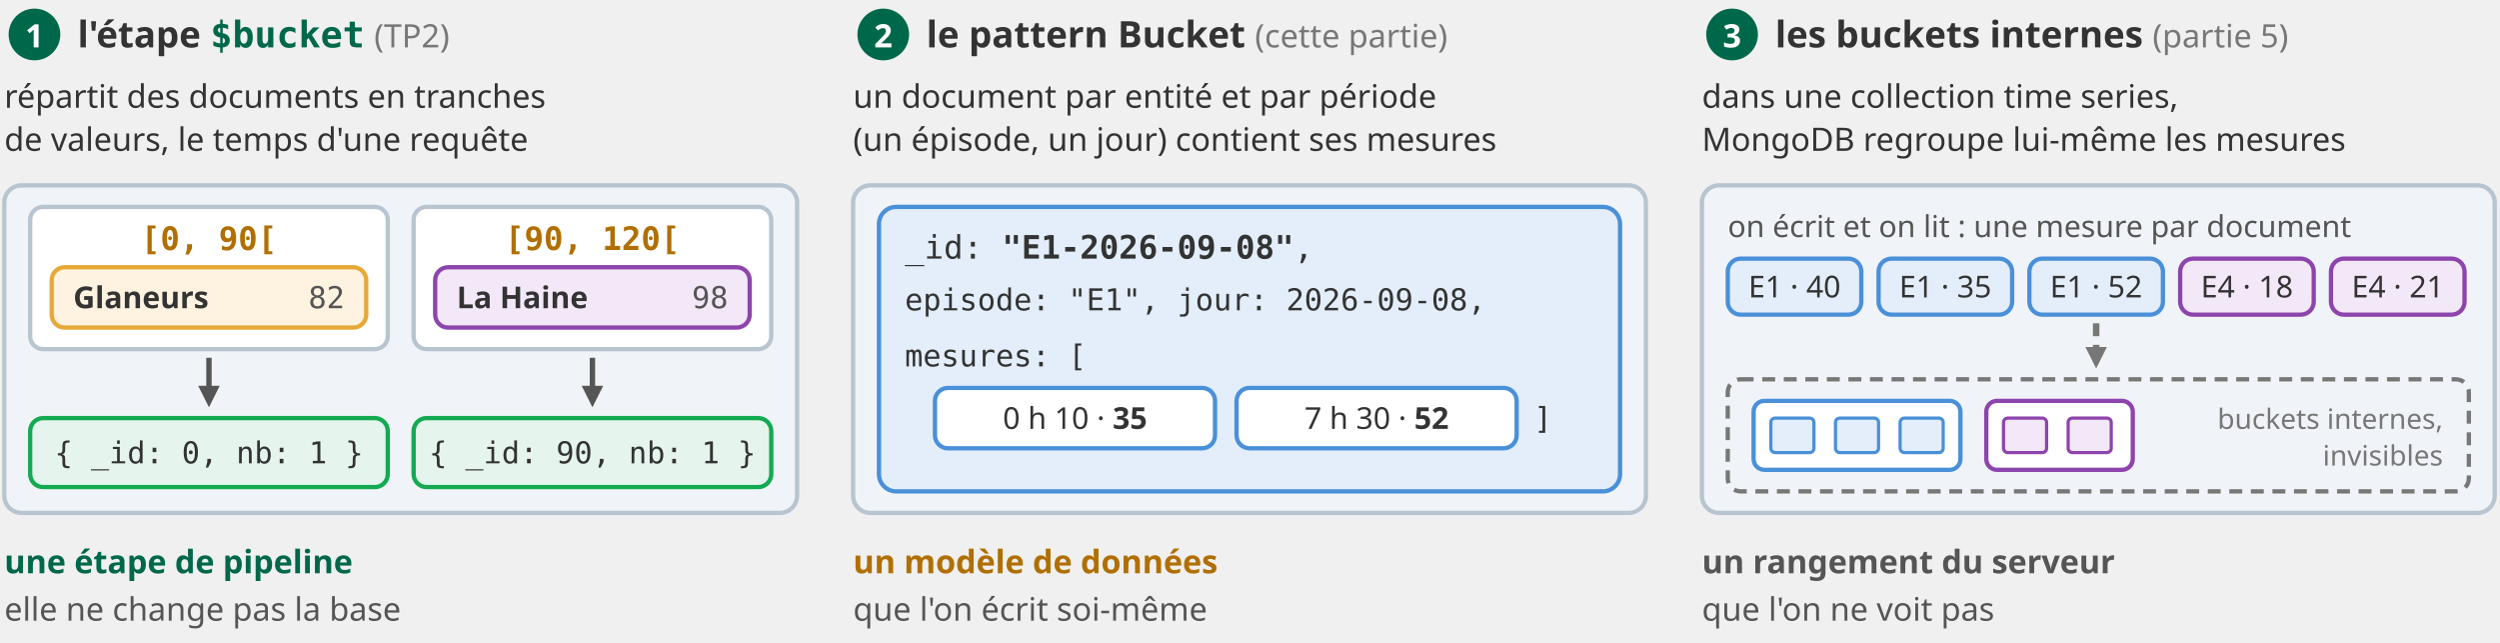
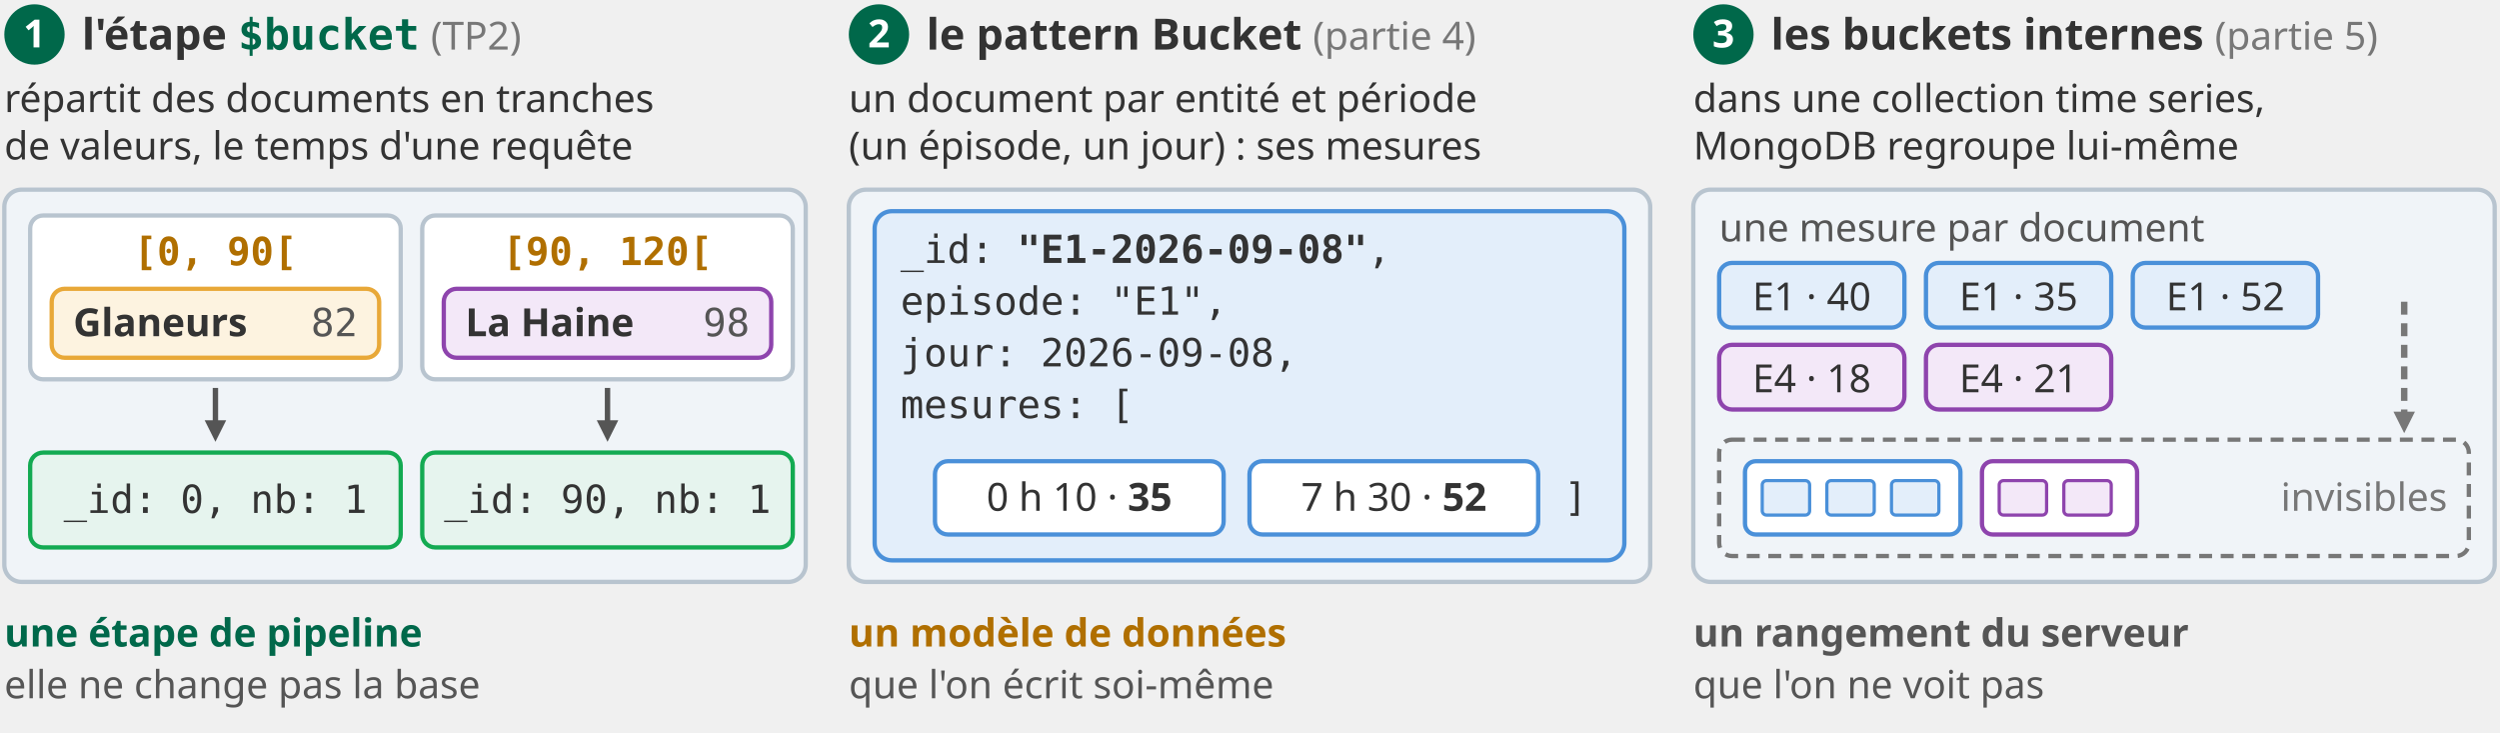
- <svg xmlns="http://www.w3.org/2000/svg" viewBox="0 0 1160 298" font-family="sans-serif" role="img" aria-labelledby="t">
+ <svg xmlns="http://www.w3.org/2000/svg" viewBox="0 0 1160 340" font-family="sans-serif" role="img" aria-labelledby="t">
  <defs>
    <marker id="fl" viewBox="0 0 10 10" refX="5" refY="5" markerWidth="10" markerHeight="10" markerUnits="userSpaceOnUse" orient="auto-start-reverse">
      <path d="M0,0 L10,5 L0,10 z" fill="#555" />
    </marker>
    <marker id="flg" viewBox="0 0 10 10" refX="5" refY="5" markerWidth="10" markerHeight="10" markerUnits="userSpaceOnUse" orient="auto-start-reverse">
      <path d="M0,0 L10,5 L0,10 z" fill="#777" />
    </marker>
  </defs>
-   <circle cx="16" cy="16" r="12" fill="#00684a" />
-   <text x="16" y="22" font-size="15" font-weight="bold" fill="#ffffff" text-anchor="middle">1</text>
-   <text x="36" y="22" font-size="17" font-weight="bold" fill="#333">l'étape <tspan font-family="monospace" fill="#00684a">$bucket</tspan>
-     <tspan font-size="15" font-weight="normal" fill="#777">(TP2)</tspan>
+   <circle cx="16" cy="16" r="14" fill="#00684a" />
+   <text x="16" y="22" font-size="18" font-weight="bold" fill="#fff" text-anchor="middle">1</text>
+   <text x="38" y="23" font-size="20" font-weight="bold" fill="#333">l'étape <tspan font-family="monospace" fill="#00684a">$bucket</tspan>
+     <tspan font-size="18" font-weight="normal" fill="#777">(TP2)</tspan>
  </text>
-   <text x="2" y="50" font-size="15" fill="#333">répartit des documents en tranches</text>
-   <text x="2" y="70" font-size="15" fill="#333">de valeurs, le temps d'une requête</text>
-   <rect x="2" y="86" width="368" height="152" rx="8" fill="#f0f4f8" stroke="#b8c4cf" stroke-width="2" />
-   <rect x="14" y="96" width="166" height="66" rx="6" fill="#ffffff" stroke="#b8c4cf" stroke-width="2" />
-   <rect x="192" y="96" width="166" height="66" rx="6" fill="#ffffff" stroke="#b8c4cf" stroke-width="2" />
-   <g font-family="monospace" font-size="15" font-weight="bold" fill="#b06f00" text-anchor="middle">
-     <text x="97" y="116">[0, 90[</text>
-     <text x="275" y="116">[90, 120[</text>
-   </g>
-   <rect x="24" y="124" width="146" height="28" rx="6" fill="#fdf3e0" stroke="#e8a838" stroke-width="2" />
-   <text x="34" y="143" font-size="14" font-weight="bold" fill="#333">Glaneurs</text>
-   <text x="160" y="143" font-family="monospace" font-size="14" fill="#555" text-anchor="end">82</text>
-   <rect x="202" y="124" width="146" height="28" rx="6" fill="#f3e8f8" stroke="#8e44ad" stroke-width="2" />
-   <text x="212" y="143" font-size="14" font-weight="bold" fill="#333">La Haine</text>
-   <text x="338" y="143" font-family="monospace" font-size="14" fill="#555" text-anchor="end">98</text>
-   <g stroke="#555" stroke-width="2.5" marker-end="url(#fl)">
-     <line x1="97" y1="166" x2="97" y2="184" />
-     <line x1="275" y1="166" x2="275" y2="184" />
-   </g>
-   <rect x="14" y="194" width="166" height="32" rx="6" fill="#e6f4ee" stroke="#13aa52" stroke-width="2" />
-   <rect x="192" y="194" width="166" height="32" rx="6" fill="#e6f4ee" stroke="#13aa52" stroke-width="2" />
-   <g font-family="monospace" font-size="14" fill="#333" text-anchor="middle">
-     <text x="97" y="215">{ _id: 0, nb: 1 }</text>
-     <text x="275" y="215">{ _id: 90, nb: 1 }</text>
-   </g>
-   <text x="2" y="266" font-size="15" font-weight="bold" fill="#00684a">une étape de pipeline</text>
-   <text x="2" y="288" font-size="15" fill="#555">elle ne change pas la base</text>
-   <circle cx="410" cy="16" r="12" fill="#00684a" />
-   <text x="410" y="22" font-size="15" font-weight="bold" fill="#ffffff" text-anchor="middle">2</text>
-   <text x="430" y="22" font-size="17" font-weight="bold" fill="#333">le pattern Bucket <tspan font-size="15" font-weight="normal" fill="#777">(cette partie)</tspan>
+   <text x="2" y="52" font-size="18" fill="#333">répartit des documents en tranches</text>
+   <text x="2" y="74" font-size="18" fill="#333">de valeurs, le temps d'une requête</text>
+   <rect x="2" y="88" width="372" height="182" rx="8" fill="#f0f4f8" stroke="#b8c4cf" stroke-width="2" />
+   <rect x="14" y="100" width="172" height="76" rx="6" fill="#ffffff" stroke="#b8c4cf" stroke-width="2" />
+   <text x="100" y="123" font-family="monospace" font-size="18" font-weight="bold" fill="#b06f00" text-anchor="middle">[0, 90[</text>
+   <rect x="24" y="134" width="152" height="32" rx="6" fill="#fdf3e0" stroke="#e8a838" stroke-width="2" />
+   <text x="34" y="156" font-size="18" font-weight="bold" fill="#333">Glaneurs</text>
+   <text x="166" y="156" font-family="monospace" font-size="18" fill="#555" text-anchor="end">82</text>
+   <line x1="100" y1="180" x2="100" y2="200" stroke="#555" stroke-width="2.5" marker-end="url(#fl)" />
+   <rect x="14" y="210" width="172" height="44" rx="6" fill="#e6f4ee" stroke="#13aa52" stroke-width="2" />
+   <text x="100" y="238" font-family="monospace" font-size="18" fill="#333" text-anchor="middle">_id: 0, nb: 1</text>
+   <rect x="196" y="100" width="172" height="76" rx="6" fill="#ffffff" stroke="#b8c4cf" stroke-width="2" />
+   <text x="282" y="123" font-family="monospace" font-size="18" font-weight="bold" fill="#b06f00" text-anchor="middle">[90, 120[</text>
+   <rect x="206" y="134" width="152" height="32" rx="6" fill="#f3e8f8" stroke="#8e44ad" stroke-width="2" />
+   <text x="216" y="156" font-size="18" font-weight="bold" fill="#333">La Haine</text>
+   <text x="348" y="156" font-family="monospace" font-size="18" fill="#555" text-anchor="end">98</text>
+   <line x1="282" y1="180" x2="282" y2="200" stroke="#555" stroke-width="2.5" marker-end="url(#fl)" />
+   <rect x="196" y="210" width="172" height="44" rx="6" fill="#e6f4ee" stroke="#13aa52" stroke-width="2" />
+   <text x="282" y="238" font-family="monospace" font-size="18" fill="#333" text-anchor="middle">_id: 90, nb: 1</text>
+   <text x="2" y="300" font-size="18" font-weight="bold" fill="#00684a">une étape de pipeline</text>
+   <text x="2" y="324" font-size="18" fill="#555">elle ne change pas la base</text>
+   <circle cx="408" cy="16" r="14" fill="#00684a" />
+   <text x="408" y="22" font-size="18" font-weight="bold" fill="#fff" text-anchor="middle">2</text>
+   <text x="430" y="23" font-size="20" font-weight="bold" fill="#333">le pattern Bucket <tspan font-size="18" font-weight="normal" fill="#777">(partie 4)</tspan>
  </text>
-   <text x="396" y="50" font-size="15" fill="#333">un document par entité et par période</text>
-   <text x="396" y="70" font-size="15" fill="#333">(un épisode, un jour) contient ses mesures</text>
-   <rect x="396" y="86" width="368" height="152" rx="8" fill="#f0f4f8" stroke="#b8c4cf" stroke-width="2" />
-   <rect x="408" y="96" width="344" height="132" rx="8" fill="#e3eefa" stroke="#4a90d9" stroke-width="2" />
-   <text x="420" y="120" font-family="monospace" font-size="15" fill="#333">_id: <tspan font-weight="bold">"E1-2026-09-08"</tspan>,</text>
-   <text x="420" y="144" font-family="monospace" font-size="14" fill="#333">episode: "E1", jour: 2026-09-08,</text>
-   <text x="420" y="170" font-family="monospace" font-size="14" fill="#333">mesures: [</text>
-   <rect x="434" y="180" width="130" height="28" rx="6" fill="#ffffff" stroke="#4a90d9" stroke-width="2" />
-   <rect x="574" y="180" width="130" height="28" rx="6" fill="#ffffff" stroke="#4a90d9" stroke-width="2" />
-   <g font-size="14" fill="#333" text-anchor="middle">
-     <text x="499" y="199">0 h 10 · <tspan font-weight="bold">35</tspan>
-     </text>
-     <text x="639" y="199">7 h 30 · <tspan font-weight="bold">52</tspan>
-     </text>
-   </g>
-   <text x="712" y="199" font-family="monospace" font-size="14" fill="#333">]</text>
-   <text x="396" y="266" font-size="15" font-weight="bold" fill="#b06f00">un modèle de données</text>
-   <text x="396" y="288" font-size="15" fill="#555">que l'on écrit soi-même</text>
-   <circle cx="804" cy="16" r="12" fill="#00684a" />
-   <text x="804" y="22" font-size="15" font-weight="bold" fill="#ffffff" text-anchor="middle">3</text>
-   <text x="824" y="22" font-size="17" font-weight="bold" fill="#333">les buckets internes <tspan font-size="15" font-weight="normal" fill="#777">(partie 5)</tspan>
+   <text x="394" y="52" font-size="18" fill="#333">un document par entité et période</text>
+   <text x="394" y="74" font-size="18" fill="#333">(un épisode, un jour) : ses mesures</text>
+   <rect x="394" y="88" width="372" height="182" rx="8" fill="#f0f4f8" stroke="#b8c4cf" stroke-width="2" />
+   <rect x="406" y="98" width="348" height="162" rx="8" fill="#e3eefa" stroke="#4a90d9" stroke-width="2" />
+   <text x="418" y="122" font-family="monospace" font-size="18" fill="#333">_id: <tspan font-weight="bold">"E1-2026-09-08"</tspan>,</text>
+   <text x="418" y="146" font-family="monospace" font-size="18" fill="#333">episode: "E1",</text>
+   <text x="418" y="170" font-family="monospace" font-size="18" fill="#333">jour: 2026-09-08,</text>
+   <text x="418" y="194" font-family="monospace" font-size="18" fill="#333">mesures: [</text>
+   <rect x="434" y="214" width="134" height="34" rx="6" fill="#ffffff" stroke="#4a90d9" stroke-width="2" />
+   <text x="501" y="237" font-size="18" fill="#333" text-anchor="middle">0 h 10 · <tspan font-weight="bold">35</tspan>
  </text>
-   <text x="790" y="50" font-size="15" fill="#333">dans une collection time series,</text>
-   <text x="790" y="70" font-size="15" fill="#333">MongoDB regroupe lui-même les mesures</text>
-   <rect x="790" y="86" width="368" height="152" rx="8" fill="#f0f4f8" stroke="#b8c4cf" stroke-width="2" />
-   <text x="802" y="110" font-size="14" fill="#555">on écrit et on lit : une mesure par document</text>
-   <g stroke-width="2">
-     <rect x="802" y="120" width="62" height="26" rx="6" fill="#e3eefa" stroke="#4a90d9" />
-     <rect x="872" y="120" width="62" height="26" rx="6" fill="#e3eefa" stroke="#4a90d9" />
-     <rect x="942" y="120" width="62" height="26" rx="6" fill="#e3eefa" stroke="#4a90d9" />
-     <rect x="1012" y="120" width="62" height="26" rx="6" fill="#f3e8f8" stroke="#8e44ad" />
-     <rect x="1082" y="120" width="62" height="26" rx="6" fill="#f3e8f8" stroke="#8e44ad" />
-   </g>
-   <g font-size="14" fill="#333" text-anchor="middle">
-     <text x="833" y="138">E1 · 40</text>
-     <text x="903" y="138">E1 · 35</text>
-     <text x="973" y="138">E1 · 52</text>
-     <text x="1043" y="138">E4 · 18</text>
-     <text x="1113" y="138">E4 · 21</text>
-   </g>
-   <line x1="973" y1="150" x2="973" y2="166" stroke="#777" stroke-width="3" stroke-dasharray="6 4" marker-end="url(#flg)" />
-   <rect x="802" y="176" width="344" height="52" rx="6" fill="none" stroke="#777" stroke-width="2" stroke-dasharray="6 4" />
-   <rect x="814" y="186" width="96" height="32" rx="5" fill="#ffffff" stroke="#4a90d9" stroke-width="2" />
-   <rect x="922" y="186" width="68" height="32" rx="5" fill="#ffffff" stroke="#8e44ad" stroke-width="2" />
-   <g fill="#e3eefa" stroke="#4a90d9" stroke-width="1.5">
-     <rect x="822" y="194" width="20" height="16" rx="2" />
-     <rect x="852" y="194" width="20" height="16" rx="2" />
-     <rect x="882" y="194" width="20" height="16" rx="2" />
-   </g>
-   <g fill="#f3e8f8" stroke="#8e44ad" stroke-width="1.5">
-     <rect x="930" y="194" width="20" height="16" rx="2" />
-     <rect x="960" y="194" width="20" height="16" rx="2" />
-   </g>
-   <text x="1134" y="199" font-size="13" fill="#777" text-anchor="end">buckets internes,</text>
-   <text x="1134" y="216" font-size="13" fill="#777" text-anchor="end">invisibles</text>
-   <text x="790" y="266" font-size="15" font-weight="bold" fill="#555">un rangement du serveur</text>
-   <text x="790" y="288" font-size="15" fill="#555">que l'on ne voit pas</text>
+   <rect x="580" y="214" width="134" height="34" rx="6" fill="#ffffff" stroke="#4a90d9" stroke-width="2" />
+   <text x="647" y="237" font-size="18" fill="#333" text-anchor="middle">7 h 30 · <tspan font-weight="bold">52</tspan>
+   </text>
+   <text x="726" y="237" font-family="monospace" font-size="18" fill="#333">]</text>
+   <text x="394" y="300" font-size="18" font-weight="bold" fill="#b06f00">un modèle de données</text>
+   <text x="394" y="324" font-size="18" fill="#555">que l'on écrit soi-même</text>
+   <circle cx="800" cy="16" r="14" fill="#00684a" />
+   <text x="800" y="22" font-size="18" font-weight="bold" fill="#fff" text-anchor="middle">3</text>
+   <text x="822" y="23" font-size="20" font-weight="bold" fill="#333">les buckets internes <tspan font-size="18" font-weight="normal" fill="#777">(partie 5)</tspan>
+   </text>
+   <text x="786" y="52" font-size="18" fill="#333">dans une collection time series,</text>
+   <text x="786" y="74" font-size="18" fill="#333">MongoDB regroupe lui-même</text>
+   <rect x="786" y="88" width="372" height="182" rx="8" fill="#f0f4f8" stroke="#b8c4cf" stroke-width="2" />
+   <text x="798" y="112" font-size="18" fill="#555">une mesure par document</text>
+   <rect x="798" y="122" width="86" height="30" rx="6" fill="#e3eefa" stroke="#4a90d9" stroke-width="2" />
+   <text x="841" y="144" font-size="18" fill="#333" text-anchor="middle">E1 · 40</text>
+   <rect x="894" y="122" width="86" height="30" rx="6" fill="#e3eefa" stroke="#4a90d9" stroke-width="2" />
+   <text x="937" y="144" font-size="18" fill="#333" text-anchor="middle">E1 · 35</text>
+   <rect x="990" y="122" width="86" height="30" rx="6" fill="#e3eefa" stroke="#4a90d9" stroke-width="2" />
+   <text x="1033" y="144" font-size="18" fill="#333" text-anchor="middle">E1 · 52</text>
+   <rect x="798" y="160" width="86" height="30" rx="6" fill="#f3e8f8" stroke="#8e44ad" stroke-width="2" />
+   <text x="841" y="182" font-size="18" fill="#333" text-anchor="middle">E4 · 18</text>
+   <rect x="894" y="160" width="86" height="30" rx="6" fill="#f3e8f8" stroke="#8e44ad" stroke-width="2" />
+   <text x="937" y="182" font-size="18" fill="#333" text-anchor="middle">E4 · 21</text>
+   <line x1="1116" y1="140" x2="1116" y2="196" stroke="#777" stroke-width="3" stroke-dasharray="6 4" marker-end="url(#flg)" />
+   <rect x="798" y="204" width="348" height="54" rx="6" fill="none" stroke="#777" stroke-width="2" stroke-dasharray="6 4" />
+   <rect x="810" y="214" width="100" height="34" rx="5" fill="#ffffff" stroke="#4a90d9" stroke-width="2" />
+   <rect x="920" y="214" width="72" height="34" rx="5" fill="#ffffff" stroke="#8e44ad" stroke-width="2" />
+   <rect x="818" y="223" width="22" height="16" rx="2" fill="#e3eefa" stroke="#4a90d9" stroke-width="1.5" />
+   <rect x="848" y="223" width="22" height="16" rx="2" fill="#e3eefa" stroke="#4a90d9" stroke-width="1.5" />
+   <rect x="878" y="223" width="22" height="16" rx="2" fill="#e3eefa" stroke="#4a90d9" stroke-width="1.5" />
+   <rect x="928" y="223" width="22" height="16" rx="2" fill="#f3e8f8" stroke="#8e44ad" stroke-width="1.5" />
+   <rect x="958" y="223" width="22" height="16" rx="2" fill="#f3e8f8" stroke="#8e44ad" stroke-width="1.5" />
+   <text x="1136" y="237" font-size="18" fill="#777" text-anchor="end">invisibles</text>
+   <text x="786" y="300" font-size="18" font-weight="bold" fill="#555">un rangement du serveur</text>
+   <text x="786" y="324" font-size="18" fill="#555">que l'on ne voit pas</text>
</svg>
